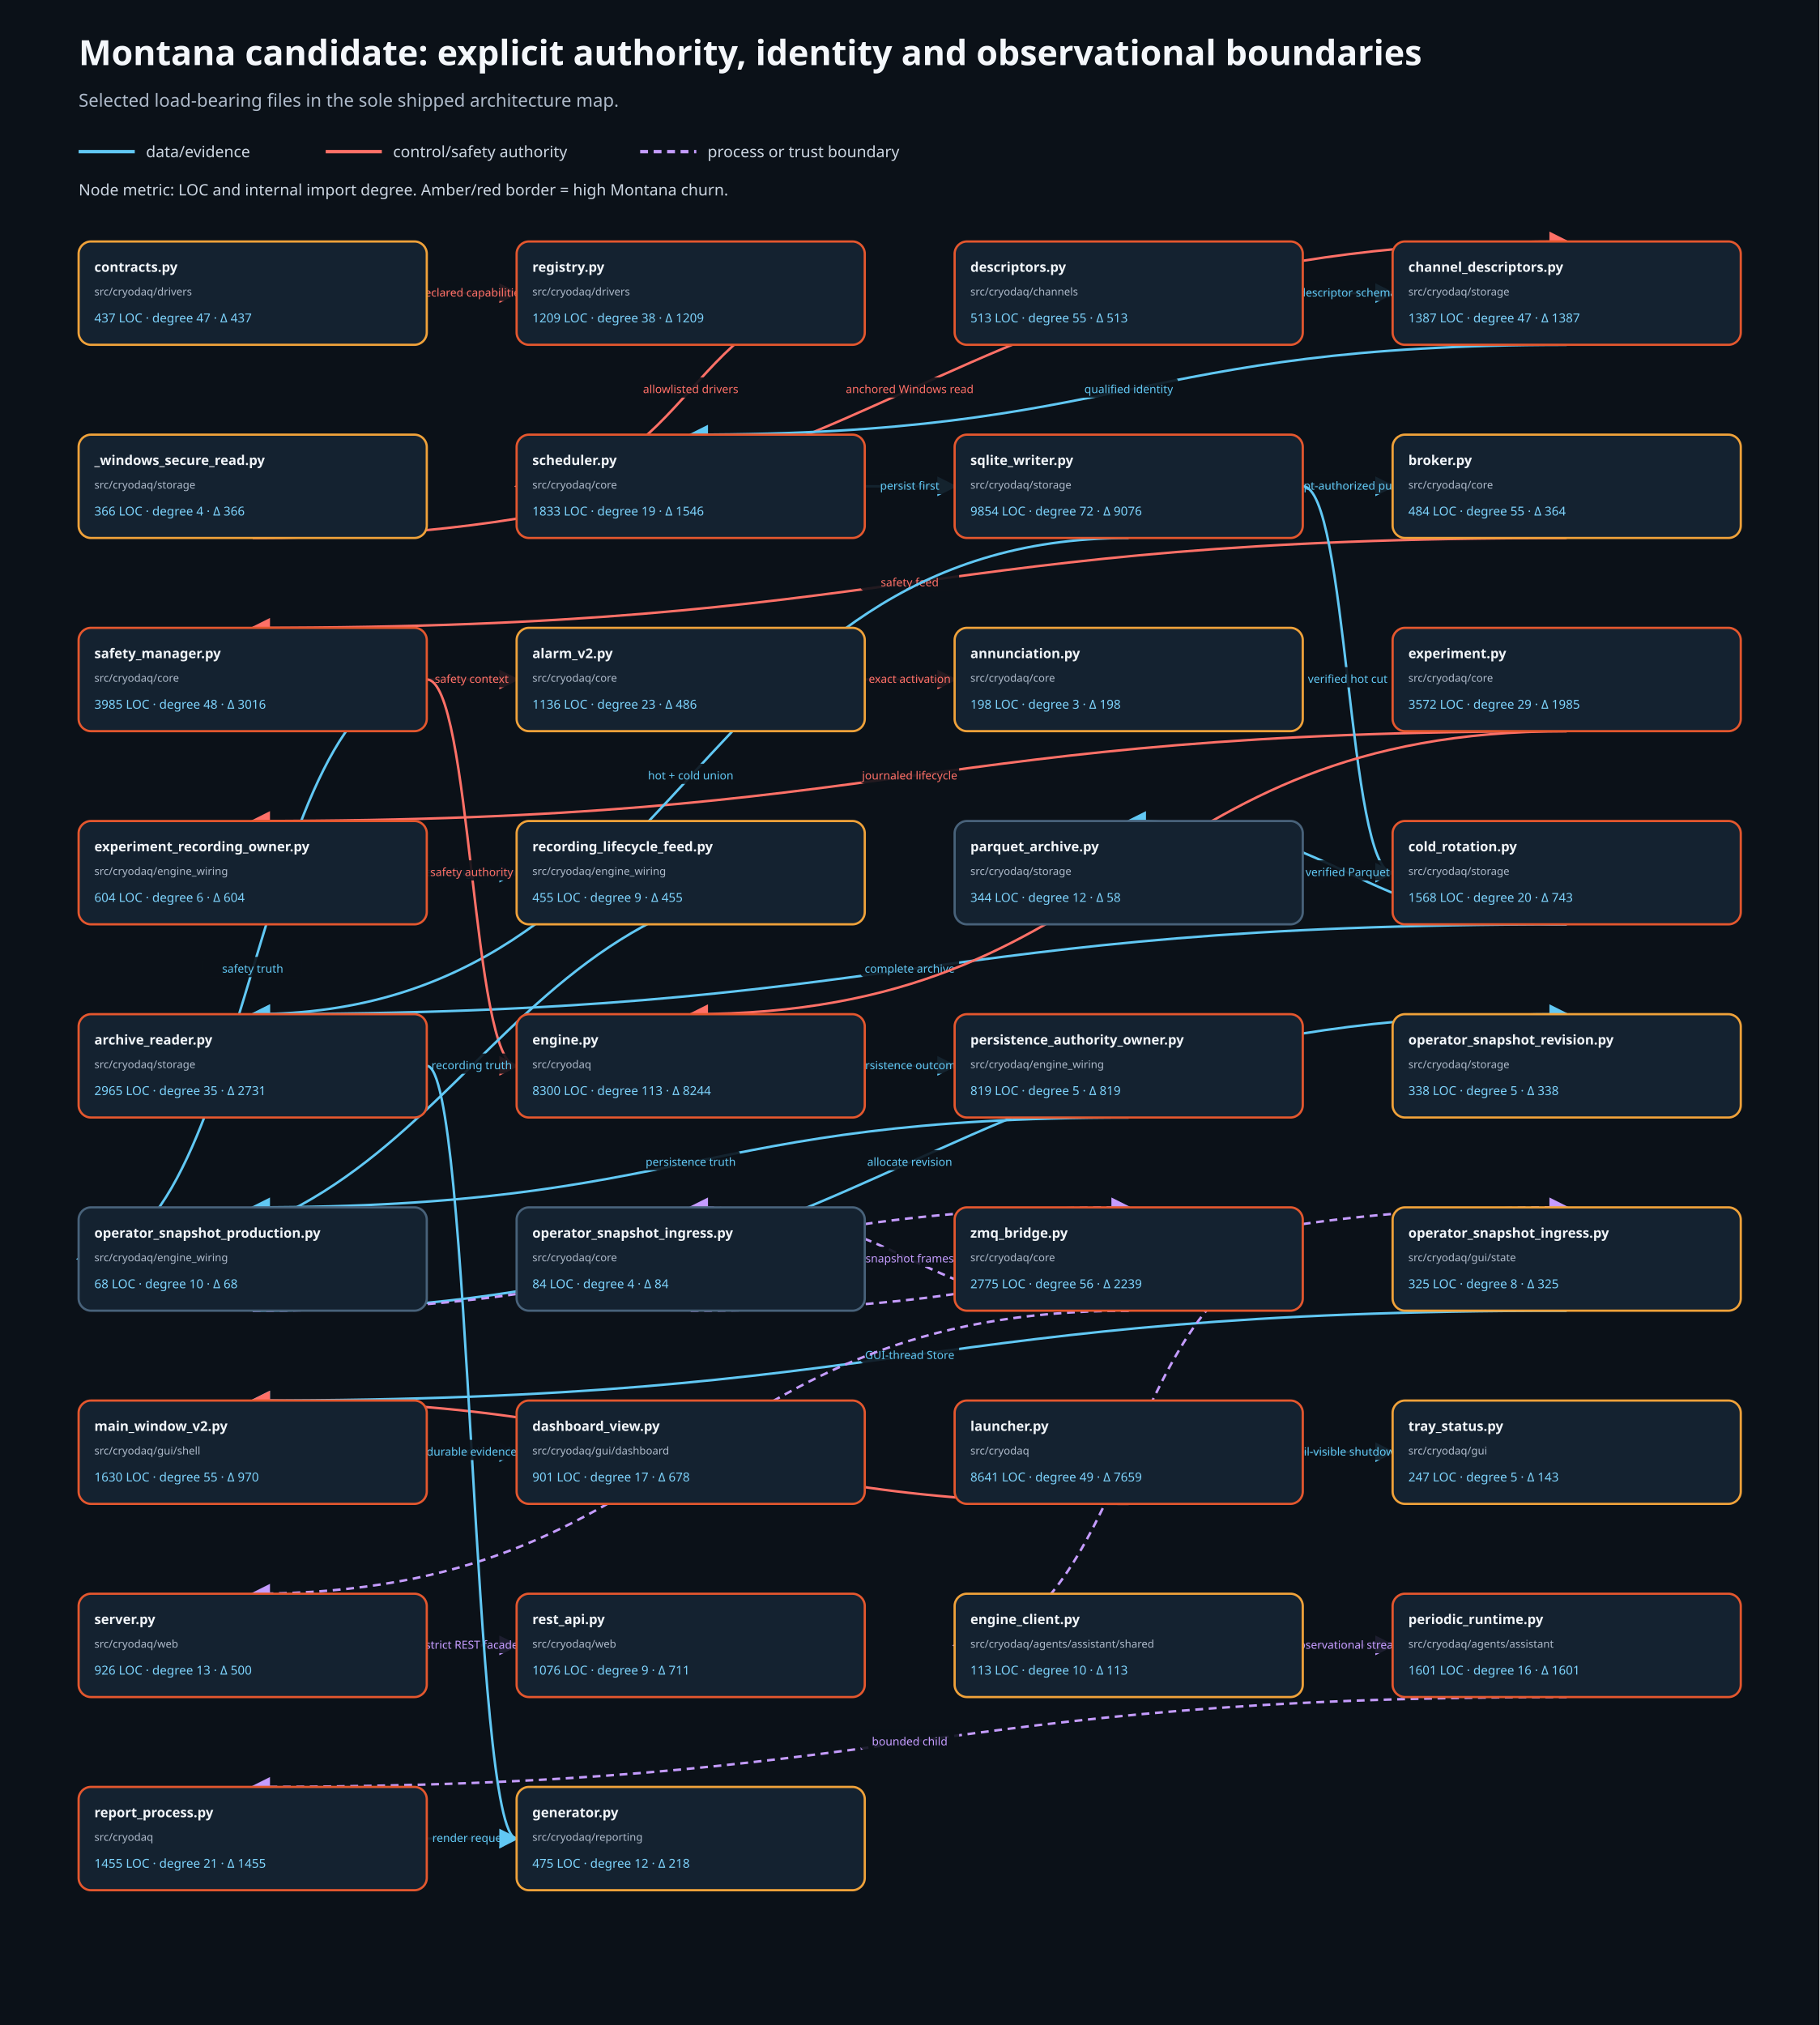
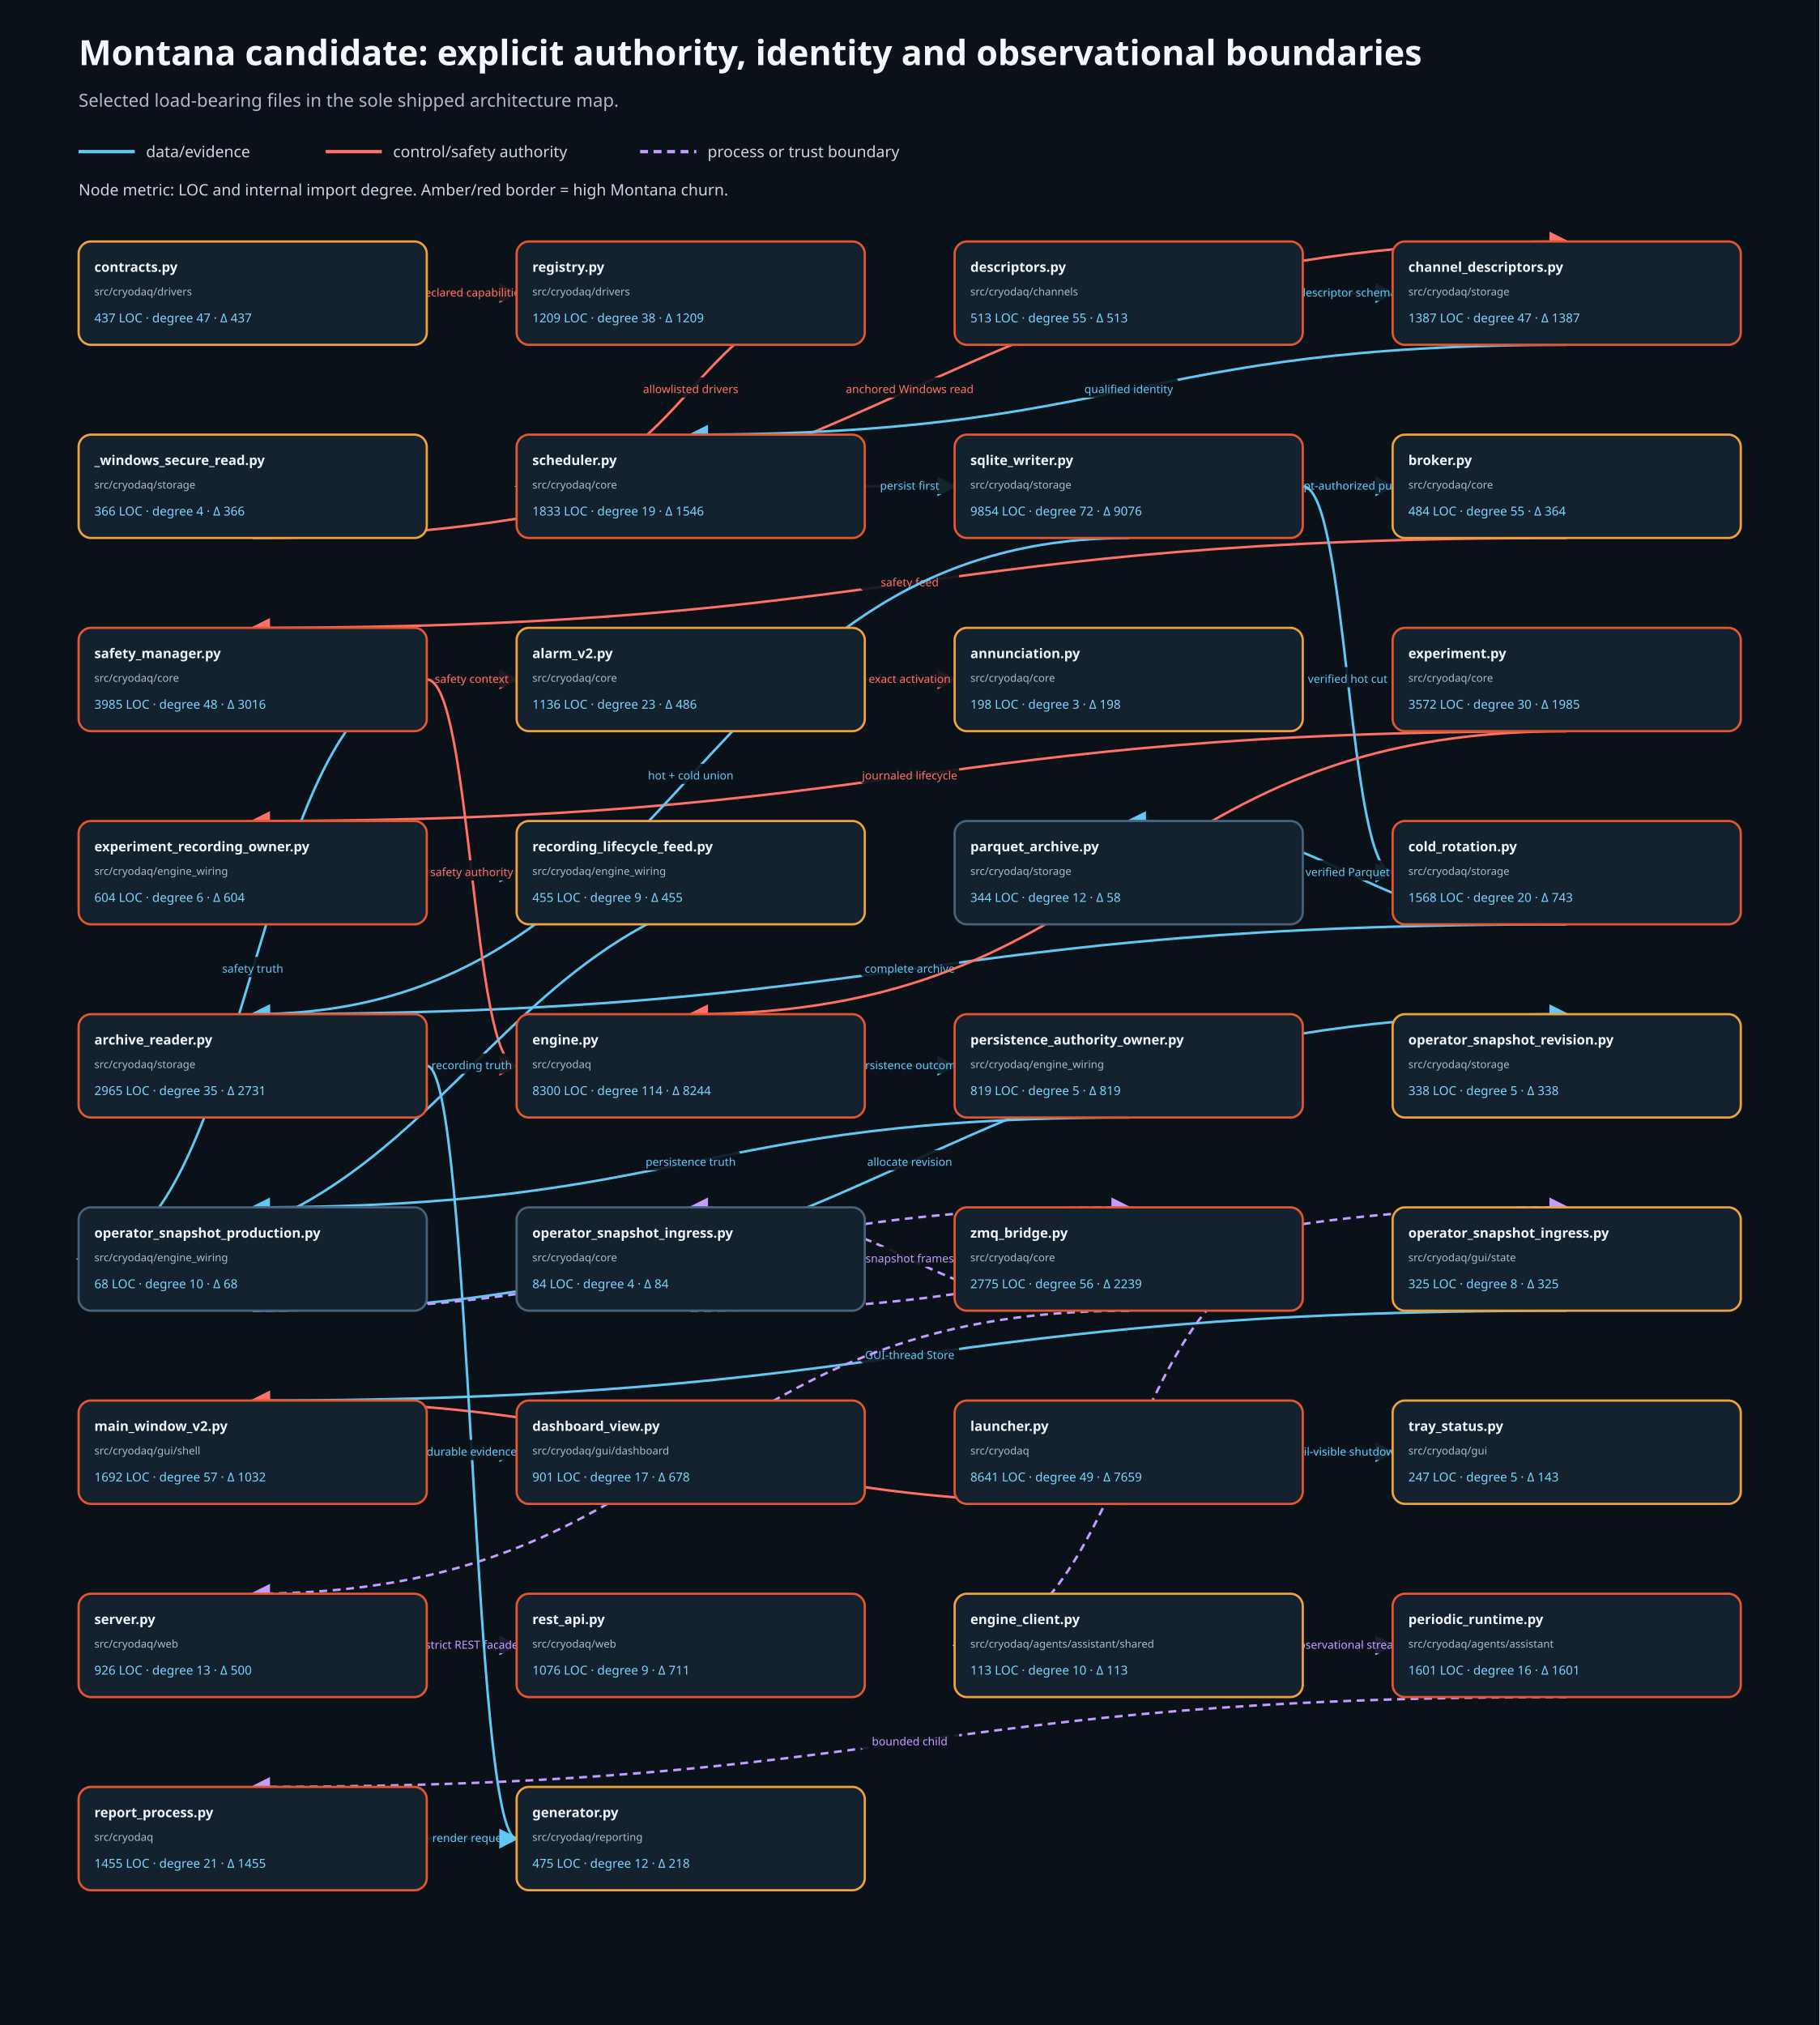
<svg xmlns="http://www.w3.org/2000/svg" role="img" aria-labelledby="title desc" viewBox="0 0 1620 1803" width="1620" height="1803">
  <defs>
    <marker id="dataArrow" markerWidth="8" markerHeight="8" refX="7" refY="4" orient="auto">
      <path d="M0,0 L8,4 L0,8 Z" fill="#61c8f4" />
    </marker>
    <marker id="controlArrow" markerWidth="8" markerHeight="8" refX="7" refY="4" orient="auto">
      <path d="M0,0 L8,4 L0,8 Z" fill="#ff7067" />
    </marker>
    <marker id="boundaryArrow" markerWidth="8" markerHeight="8" refX="7" refY="4" orient="auto">
      <path d="M0,0 L8,4 L0,8 Z" fill="#c59cff" />
    </marker>
  </defs>
  <rect width="100%" height="100%" fill="#0b1118" />
  <text x="70" y="58" fill="#f4f7fb" font-family="Segoe UI, sans-serif" font-size="31" font-weight="700">Montana candidate: explicit authority, identity and observational boundaries</text>
  <text x="70" y="95" fill="#aebaca" font-family="Segoe UI, sans-serif" font-size="16">Selected load-bearing files in the sole shipped architecture map.</text>
  <g aria-label="Legend" font-family="Segoe UI, sans-serif" font-size="14">
    <line x1="70" y1="135" x2="120" y2="135" stroke="#61c8f4" stroke-width="3" />
    <text x="130" y="140" fill="#cbd5e1">data/evidence</text>
    <line x1="290" y1="135" x2="340" y2="135" stroke="#ff7067" stroke-width="3" />
    <text x="350" y="140" fill="#cbd5e1">control/safety authority</text>
    <line x1="570" y1="135" x2="620" y2="135" stroke="#c59cff" stroke-width="3" stroke-dasharray="7 5" />
    <text x="630" y="140" fill="#cbd5e1">process or trust boundary</text>
    <text x="70" y="174" fill="#cbd5e1">Node metric: LOC and internal import degree. Amber/red border = high Montana churn.</text>
  </g>
  <g class="architecture-edges" fill="none">
    <path d="M380,261.0 C420.0,261.0 420.0,261.0 460,261.0" stroke="#ff7067" stroke-width="2.2" marker-end="url(#controlArrow)" />
    <rect x="376.0" y="250.0" width="88" height="18" rx="4" fill="#0b1118" opacity=".9" />
    <text x="420.0" y="264.0" text-anchor="middle" fill="#ff7067" font-family="Segoe UI, sans-serif" font-size="10">declared capabilities</text>
    <path d="M770,261.0 C615.0,261.0 615.0,433.0 460,433.0" stroke="#ff7067" stroke-width="2.2" marker-end="url(#controlArrow)" />
    <rect x="571.0" y="336.0" width="88" height="18" rx="4" fill="#0b1118" opacity=".9" />
    <text x="615.0" y="350.0" text-anchor="middle" fill="#ff7067" font-family="Segoe UI, sans-serif" font-size="10">allowlisted drivers</text>
    <path d="M1160,261.0 C1200.0,261.0 1200.0,261.0 1240,261.0" stroke="#61c8f4" stroke-width="2.2" marker-end="url(#dataArrow)" />
    <rect x="1156.0" y="250.0" width="88" height="18" rx="4" fill="#0b1118" opacity=".9" />
    <text x="1200.0" y="264.0" text-anchor="middle" fill="#61c8f4" font-family="Segoe UI, sans-serif" font-size="10">descriptor schema</text>
    <path d="M225.0,479 C810.0,479 810.0,215 1395.0,215" stroke="#ff7067" stroke-width="2.2" marker-end="url(#controlArrow)" />
    <rect x="766.0" y="336.0" width="88" height="18" rx="4" fill="#0b1118" opacity=".9" />
    <text x="810.0" y="350.0" text-anchor="middle" fill="#ff7067" font-family="Segoe UI, sans-serif" font-size="10">anchored Windows read</text>
    <path d="M1395.0,307 C1005.0,307 1005.0,387 615.0,387" stroke="#61c8f4" stroke-width="2.2" marker-end="url(#dataArrow)" />
    <rect x="961.0" y="336.0" width="88" height="18" rx="4" fill="#0b1118" opacity=".9" />
    <text x="1005.0" y="350.0" text-anchor="middle" fill="#61c8f4" font-family="Segoe UI, sans-serif" font-size="10">qualified identity</text>
    <path d="M770,433.0 C810.0,433.0 810.0,433.0 850,433.0" stroke="#61c8f4" stroke-width="2.2" marker-end="url(#dataArrow)" />
    <rect x="766.0" y="422.0" width="88" height="18" rx="4" fill="#0b1118" opacity=".9" />
    <text x="810.0" y="436.0" text-anchor="middle" fill="#61c8f4" font-family="Segoe UI, sans-serif" font-size="10">persist first</text>
    <path d="M1160,433.0 C1200.0,433.0 1200.0,433.0 1240,433.0" stroke="#61c8f4" stroke-width="2.2" marker-end="url(#dataArrow)" />
    <rect x="1156.0" y="422.0" width="88" height="18" rx="4" fill="#0b1118" opacity=".9" />
    <text x="1200.0" y="436.0" text-anchor="middle" fill="#61c8f4" font-family="Segoe UI, sans-serif" font-size="10">receipt-authorized publish</text>
    <path d="M1395.0,479 C810.0,479 810.0,559 225.0,559" stroke="#ff7067" stroke-width="2.2" marker-end="url(#controlArrow)" />
    <rect x="766.0" y="508.0" width="88" height="18" rx="4" fill="#0b1118" opacity=".9" />
    <text x="810.0" y="522.0" text-anchor="middle" fill="#ff7067" font-family="Segoe UI, sans-serif" font-size="10">safety feed</text>
    <path d="M380,605.0 C420.0,605.0 420.0,605.0 460,605.0" stroke="#ff7067" stroke-width="2.2" marker-end="url(#controlArrow)" />
    <rect x="376.0" y="594.0" width="88" height="18" rx="4" fill="#0b1118" opacity=".9" />
    <text x="420.0" y="608.0" text-anchor="middle" fill="#ff7067" font-family="Segoe UI, sans-serif" font-size="10">safety context</text>
    <path d="M770,605.0 C810.0,605.0 810.0,605.0 850,605.0" stroke="#ff7067" stroke-width="2.2" marker-end="url(#controlArrow)" />
    <rect x="766.0" y="594.0" width="88" height="18" rx="4" fill="#0b1118" opacity=".9" />
    <text x="810.0" y="608.0" text-anchor="middle" fill="#ff7067" font-family="Segoe UI, sans-serif" font-size="10">exact activation</text>
    <path d="M1395.0,651 C810.0,651 810.0,731 225.0,731" stroke="#ff7067" stroke-width="2.2" marker-end="url(#controlArrow)" />
    <rect x="766.0" y="680.0" width="88" height="18" rx="4" fill="#0b1118" opacity=".9" />
    <text x="810.0" y="694.0" text-anchor="middle" fill="#ff7067" font-family="Segoe UI, sans-serif" font-size="10">journaled lifecycle</text>
    <path d="M380,777.0 C420.0,777.0 420.0,777.0 460,777.0" stroke="#61c8f4" stroke-width="2.2" marker-end="url(#dataArrow)" />
    <rect x="376.0" y="766.0" width="88" height="18" rx="4" fill="#0b1118" opacity=".9" />
    <text x="420.0" y="780.0" text-anchor="middle" fill="#61c8f4" font-family="Segoe UI, sans-serif" font-size="10">recording outcome</text>
    <path d="M1160,433.0 C1200.0,433.0 1200.0,777.0 1240,777.0" stroke="#61c8f4" stroke-width="2.2" marker-end="url(#dataArrow)" />
    <rect x="1156.0" y="594.0" width="88" height="18" rx="4" fill="#0b1118" opacity=".9" />
    <text x="1200.0" y="608.0" text-anchor="middle" fill="#61c8f4" font-family="Segoe UI, sans-serif" font-size="10">verified hot cut</text>
    <path d="M1395.0,823 C1200.0,823 1200.0,731 1005.0,731" stroke="#61c8f4" stroke-width="2.2" marker-end="url(#dataArrow)" />
    <rect x="1156.0" y="766.0" width="88" height="18" rx="4" fill="#0b1118" opacity=".9" />
    <text x="1200.0" y="780.0" text-anchor="middle" fill="#61c8f4" font-family="Segoe UI, sans-serif" font-size="10">verified Parquet</text>
    <path d="M1395.0,823 C810.0,823 810.0,903 225.0,903" stroke="#61c8f4" stroke-width="2.2" marker-end="url(#dataArrow)" />
    <rect x="766.0" y="852.0" width="88" height="18" rx="4" fill="#0b1118" opacity=".9" />
    <text x="810.0" y="866.0" text-anchor="middle" fill="#61c8f4" font-family="Segoe UI, sans-serif" font-size="10">complete archive</text>
    <path d="M1005.0,479 C615.0,479 615.0,903 225.0,903" stroke="#61c8f4" stroke-width="2.2" marker-end="url(#dataArrow)" />
    <rect x="571.0" y="680.0" width="88" height="18" rx="4" fill="#0b1118" opacity=".9" />
    <text x="615.0" y="694.0" text-anchor="middle" fill="#61c8f4" font-family="Segoe UI, sans-serif" font-size="10">hot + cold union</text>
    <path d="M380,605.0 C420.0,605.0 420.0,949.0 460,949.0" stroke="#ff7067" stroke-width="2.2" marker-end="url(#controlArrow)" />
    <rect x="376.0" y="766.0" width="88" height="18" rx="4" fill="#0b1118" opacity=".9" />
    <text x="420.0" y="780.0" text-anchor="middle" fill="#ff7067" font-family="Segoe UI, sans-serif" font-size="10">safety authority</text>
    <path d="M1395.0,651 C1005.0,651 1005.0,903 615.0,903" stroke="#ff7067" stroke-width="2.2" marker-end="url(#controlArrow)" />
    <rect x="961.0" y="766.0" width="88" height="18" rx="4" fill="#0b1118" opacity=".9" />
    <text x="1005.0" y="780.0" text-anchor="middle" fill="#ff7067" font-family="Segoe UI, sans-serif" font-size="10">experiment commands</text>
    <path d="M770,949.0 C810.0,949.0 810.0,949.0 850,949.0" stroke="#61c8f4" stroke-width="2.2" marker-end="url(#dataArrow)" />
    <rect x="766.0" y="938.0" width="88" height="18" rx="4" fill="#0b1118" opacity=".9" />
    <text x="810.0" y="952.0" text-anchor="middle" fill="#61c8f4" font-family="Segoe UI, sans-serif" font-size="10">persistence outcomes</text>
    <path d="M770,777.0 C420.0,777.0 420.0,1121.0 70,1121.0" stroke="#61c8f4" stroke-width="2.2" marker-end="url(#dataArrow)" />
    <rect x="376.0" y="938.0" width="88" height="18" rx="4" fill="#0b1118" opacity=".9" />
    <text x="420.0" y="952.0" text-anchor="middle" fill="#61c8f4" font-family="Segoe UI, sans-serif" font-size="10">recording truth</text>
    <path d="M1005.0,995 C615.0,995 615.0,1075 225.0,1075" stroke="#61c8f4" stroke-width="2.2" marker-end="url(#dataArrow)" />
    <rect x="571.0" y="1024.0" width="88" height="18" rx="4" fill="#0b1118" opacity=".9" />
    <text x="615.0" y="1038.0" text-anchor="middle" fill="#61c8f4" font-family="Segoe UI, sans-serif" font-size="10">persistence truth</text>
    <path d="M380,605.0 C225.0,605.0 225.0,1121.0 70,1121.0" stroke="#61c8f4" stroke-width="2.2" marker-end="url(#dataArrow)" />
    <rect x="181.0" y="852.0" width="88" height="18" rx="4" fill="#0b1118" opacity=".9" />
    <text x="225.0" y="866.0" text-anchor="middle" fill="#61c8f4" font-family="Segoe UI, sans-serif" font-size="10">safety truth</text>
    <path d="M225.0,1167 C810.0,1167 810.0,903 1395.0,903" stroke="#61c8f4" stroke-width="2.2" marker-end="url(#dataArrow)" />
    <rect x="766.0" y="1024.0" width="88" height="18" rx="4" fill="#0b1118" opacity=".9" />
    <text x="810.0" y="1038.0" text-anchor="middle" fill="#61c8f4" font-family="Segoe UI, sans-serif" font-size="10">allocate revision</text>
    <path d="M225.0,1167 C615.0,1167 615.0,1075 1005.0,1075" stroke="#c59cff" stroke-width="2.2" marker-end="url(#boundaryArrow)" stroke-dasharray="7 5" />
    <rect x="571.0" y="1110.0" width="88" height="18" rx="4" fill="#0b1118" opacity=".9" />
    <text x="615.0" y="1124.0" text-anchor="middle" fill="#c59cff" font-family="Segoe UI, sans-serif" font-size="10">revisioned PUB</text>
    <path d="M1005.0,1167 C810.0,1167 810.0,1075 615.0,1075" stroke="#c59cff" stroke-width="2.2" marker-end="url(#boundaryArrow)" stroke-dasharray="7 5" />
    <rect x="766.0" y="1110.0" width="88" height="18" rx="4" fill="#0b1118" opacity=".9" />
    <text x="810.0" y="1124.0" text-anchor="middle" fill="#c59cff" font-family="Segoe UI, sans-serif" font-size="10">snapshot frames</text>
    <path d="M615.0,1167 C1005.0,1167 1005.0,1075 1395.0,1075" stroke="#c59cff" stroke-width="2.2" marker-end="url(#boundaryArrow)" stroke-dasharray="7 5" />
    <rect x="961.0" y="1110.0" width="88" height="18" rx="4" fill="#0b1118" opacity=".9" />
    <text x="1005.0" y="1124.0" text-anchor="middle" fill="#c59cff" font-family="Segoe UI, sans-serif" font-size="10">bounded queue</text>
    <path d="M1395.0,1167 C810.0,1167 810.0,1247 225.0,1247" stroke="#61c8f4" stroke-width="2.2" marker-end="url(#dataArrow)" />
    <rect x="766.0" y="1196.0" width="88" height="18" rx="4" fill="#0b1118" opacity=".9" />
    <text x="810.0" y="1210.0" text-anchor="middle" fill="#61c8f4" font-family="Segoe UI, sans-serif" font-size="10">GUI-thread Store</text>
    <path d="M380,1293.0 C420.0,1293.0 420.0,1293.0 460,1293.0" stroke="#61c8f4" stroke-width="2.2" marker-end="url(#dataArrow)" />
    <rect x="376.0" y="1282.0" width="88" height="18" rx="4" fill="#0b1118" opacity=".9" />
    <text x="420.0" y="1296.0" text-anchor="middle" fill="#61c8f4" font-family="Segoe UI, sans-serif" font-size="10">panoramic truth</text>
    <path d="M1005.0,1339 C615.0,1339 615.0,1247 225.0,1247" stroke="#ff7067" stroke-width="2.2" marker-end="url(#controlArrow)" />
    <rect x="571.0" y="1282.0" width="88" height="18" rx="4" fill="#0b1118" opacity=".9" />
    <text x="615.0" y="1296.0" text-anchor="middle" fill="#ff7067" font-family="Segoe UI, sans-serif" font-size="10">owns GUI lifecycle</text>
    <path d="M1160,1293.0 C1200.0,1293.0 1200.0,1293.0 1240,1293.0" stroke="#61c8f4" stroke-width="2.2" marker-end="url(#dataArrow)" />
    <rect x="1156.0" y="1282.0" width="88" height="18" rx="4" fill="#0b1118" opacity=".9" />
    <text x="1200.0" y="1296.0" text-anchor="middle" fill="#61c8f4" font-family="Segoe UI, sans-serif" font-size="10">fail-visible shutdown</text>
    <path d="M1005.0,1167 C615.0,1167 615.0,1419 225.0,1419" stroke="#c59cff" stroke-width="2.2" marker-end="url(#boundaryArrow)" stroke-dasharray="7 5" />
    <rect x="571.0" y="1282.0" width="88" height="18" rx="4" fill="#0b1118" opacity=".9" />
    <text x="615.0" y="1296.0" text-anchor="middle" fill="#c59cff" font-family="Segoe UI, sans-serif" font-size="10">monitoring transport</text>
    <path d="M380,1465.0 C420.0,1465.0 420.0,1465.0 460,1465.0" stroke="#c59cff" stroke-width="2.2" marker-end="url(#boundaryArrow)" stroke-dasharray="7 5" />
    <rect x="376.0" y="1454.0" width="88" height="18" rx="4" fill="#0b1118" opacity=".9" />
    <text x="420.0" y="1468.0" text-anchor="middle" fill="#c59cff" font-family="Segoe UI, sans-serif" font-size="10">strict REST facade</text>
    <path d="M1160,1121.0 C1005.0,1121.0 1005.0,1465.0 850,1465.0" stroke="#c59cff" stroke-width="2.2" marker-end="url(#boundaryArrow)" stroke-dasharray="7 5" />
    <rect x="961.0" y="1282.0" width="88" height="18" rx="4" fill="#0b1118" opacity=".9" />
    <text x="1005.0" y="1296.0" text-anchor="middle" fill="#c59cff" font-family="Segoe UI, sans-serif" font-size="10">allowlisted query</text>
    <path d="M1160,1465.0 C1200.0,1465.0 1200.0,1465.0 1240,1465.0" stroke="#c59cff" stroke-width="2.2" marker-end="url(#boundaryArrow)" stroke-dasharray="7 5" />
    <rect x="1156.0" y="1454.0" width="88" height="18" rx="4" fill="#0b1118" opacity=".9" />
    <text x="1200.0" y="1468.0" text-anchor="middle" fill="#c59cff" font-family="Segoe UI, sans-serif" font-size="10">observational stream</text>
    <path d="M1395.0,1511 C810.0,1511 810.0,1591 225.0,1591" stroke="#c59cff" stroke-width="2.2" marker-end="url(#boundaryArrow)" stroke-dasharray="7 5" />
    <rect x="766.0" y="1540.0" width="88" height="18" rx="4" fill="#0b1118" opacity=".9" />
    <text x="810.0" y="1554.0" text-anchor="middle" fill="#c59cff" font-family="Segoe UI, sans-serif" font-size="10">bounded child</text>
    <path d="M380,1637.0 C420.0,1637.0 420.0,1637.0 460,1637.0" stroke="#61c8f4" stroke-width="2.2" marker-end="url(#dataArrow)" />
    <rect x="376.0" y="1626.0" width="88" height="18" rx="4" fill="#0b1118" opacity=".9" />
    <text x="420.0" y="1640.0" text-anchor="middle" fill="#61c8f4" font-family="Segoe UI, sans-serif" font-size="10">render request</text>
    <path d="M380,949.0 C420.0,949.0 420.0,1637.0 460,1637.0" stroke="#61c8f4" stroke-width="2.2" marker-end="url(#dataArrow)" />
    <rect x="376.0" y="1282.0" width="88" height="18" rx="4" fill="#0b1118" opacity=".9" />
    <text x="420.0" y="1296.0" text-anchor="middle" fill="#61c8f4" font-family="Segoe UI, sans-serif" font-size="10">durable evidence</text>
  </g>
  <g class="important-files" font-family="Segoe UI, sans-serif">
    <g class="file-node" data-path="src/cryodaq/drivers/contracts.py" data-kind="blob" role="group" aria-label="src/cryodaq/drivers/contracts.py | 437 LOC | internal degree 47 | churn 437">
      <rect x="70" y="215" width="310" height="92" rx="11" fill="#142230" stroke="#f0a23a" stroke-width="2" />
      <text x="84" y="242" fill="#f1f5f9" font-size="12" font-weight="700">contracts.py</text>
      <text x="84" y="263" fill="#aebaca" font-size="9.5">src/cryodaq/drivers</text>
      <text x="84" y="287" fill="#7dd3fc" font-size="11">437 LOC · degree 47 · Δ 437</text>
    </g>
    <g class="file-node" data-path="src/cryodaq/drivers/registry.py" data-kind="blob" role="group" aria-label="src/cryodaq/drivers/registry.py | 1209 LOC | internal degree 38 | churn 1209">
      <rect x="460" y="215" width="310" height="92" rx="11" fill="#142230" stroke="#e4572e" stroke-width="2" />
      <text x="474" y="242" fill="#f1f5f9" font-size="12" font-weight="700">registry.py</text>
      <text x="474" y="263" fill="#aebaca" font-size="9.5">src/cryodaq/drivers</text>
      <text x="474" y="287" fill="#7dd3fc" font-size="11">1209 LOC · degree 38 · Δ 1209</text>
    </g>
    <g class="file-node" data-path="src/cryodaq/channels/descriptors.py" data-kind="blob" role="group" aria-label="src/cryodaq/channels/descriptors.py | 513 LOC | internal degree 55 | churn 513">
      <rect x="850" y="215" width="310" height="92" rx="11" fill="#142230" stroke="#e4572e" stroke-width="2" />
      <text x="864" y="242" fill="#f1f5f9" font-size="12" font-weight="700">descriptors.py</text>
      <text x="864" y="263" fill="#aebaca" font-size="9.5">src/cryodaq/channels</text>
      <text x="864" y="287" fill="#7dd3fc" font-size="11">513 LOC · degree 55 · Δ 513</text>
    </g>
    <g class="file-node" data-path="src/cryodaq/storage/channel_descriptors.py" data-kind="blob" role="group" aria-label="src/cryodaq/storage/channel_descriptors.py | 1387 LOC | internal degree 47 | churn 1387">
      <rect x="1240" y="215" width="310" height="92" rx="11" fill="#142230" stroke="#e4572e" stroke-width="2" />
      <text x="1254" y="242" fill="#f1f5f9" font-size="12" font-weight="700">channel_descriptors.py</text>
      <text x="1254" y="263" fill="#aebaca" font-size="9.5">src/cryodaq/storage</text>
      <text x="1254" y="287" fill="#7dd3fc" font-size="11">1387 LOC · degree 47 · Δ 1387</text>
    </g>
    <g class="file-node" data-path="src/cryodaq/storage/_windows_secure_read.py" data-kind="blob" role="group" aria-label="src/cryodaq/storage/_windows_secure_read.py | 366 LOC | internal degree 4 | churn 366">
      <rect x="70" y="387" width="310" height="92" rx="11" fill="#142230" stroke="#f0a23a" stroke-width="2" />
      <text x="84" y="414" fill="#f1f5f9" font-size="12" font-weight="700">_windows_secure_read.py</text>
      <text x="84" y="435" fill="#aebaca" font-size="9.5">src/cryodaq/storage</text>
      <text x="84" y="459" fill="#7dd3fc" font-size="11">366 LOC · degree 4 · Δ 366</text>
    </g>
    <g class="file-node" data-path="src/cryodaq/core/scheduler.py" data-kind="blob" role="group" aria-label="src/cryodaq/core/scheduler.py | 1833 LOC | internal degree 19 | churn 1546">
      <rect x="460" y="387" width="310" height="92" rx="11" fill="#142230" stroke="#e4572e" stroke-width="2" />
      <text x="474" y="414" fill="#f1f5f9" font-size="12" font-weight="700">scheduler.py</text>
      <text x="474" y="435" fill="#aebaca" font-size="9.5">src/cryodaq/core</text>
      <text x="474" y="459" fill="#7dd3fc" font-size="11">1833 LOC · degree 19 · Δ 1546</text>
    </g>
    <g class="file-node" data-path="src/cryodaq/storage/sqlite_writer.py" data-kind="blob" role="group" aria-label="src/cryodaq/storage/sqlite_writer.py | 9854 LOC | internal degree 72 | churn 9076">
      <rect x="850" y="387" width="310" height="92" rx="11" fill="#142230" stroke="#e4572e" stroke-width="2" />
      <text x="864" y="414" fill="#f1f5f9" font-size="12" font-weight="700">sqlite_writer.py</text>
      <text x="864" y="435" fill="#aebaca" font-size="9.5">src/cryodaq/storage</text>
      <text x="864" y="459" fill="#7dd3fc" font-size="11">9854 LOC · degree 72 · Δ 9076</text>
    </g>
    <g class="file-node" data-path="src/cryodaq/core/broker.py" data-kind="blob" role="group" aria-label="src/cryodaq/core/broker.py | 484 LOC | internal degree 55 | churn 364">
      <rect x="1240" y="387" width="310" height="92" rx="11" fill="#142230" stroke="#f0a23a" stroke-width="2" />
      <text x="1254" y="414" fill="#f1f5f9" font-size="12" font-weight="700">broker.py</text>
      <text x="1254" y="435" fill="#aebaca" font-size="9.5">src/cryodaq/core</text>
      <text x="1254" y="459" fill="#7dd3fc" font-size="11">484 LOC · degree 55 · Δ 364</text>
    </g>
    <g class="file-node" data-path="src/cryodaq/core/safety_manager.py" data-kind="blob" role="group" aria-label="src/cryodaq/core/safety_manager.py | 3985 LOC | internal degree 48 | churn 3016">
      <rect x="70" y="559" width="310" height="92" rx="11" fill="#142230" stroke="#e4572e" stroke-width="2" />
      <text x="84" y="586" fill="#f1f5f9" font-size="12" font-weight="700">safety_manager.py</text>
      <text x="84" y="607" fill="#aebaca" font-size="9.5">src/cryodaq/core</text>
      <text x="84" y="631" fill="#7dd3fc" font-size="11">3985 LOC · degree 48 · Δ 3016</text>
    </g>
    <g class="file-node" data-path="src/cryodaq/core/alarm_v2.py" data-kind="blob" role="group" aria-label="src/cryodaq/core/alarm_v2.py | 1136 LOC | internal degree 23 | churn 486">
      <rect x="460" y="559" width="310" height="92" rx="11" fill="#142230" stroke="#f0a23a" stroke-width="2" />
      <text x="474" y="586" fill="#f1f5f9" font-size="12" font-weight="700">alarm_v2.py</text>
      <text x="474" y="607" fill="#aebaca" font-size="9.5">src/cryodaq/core</text>
      <text x="474" y="631" fill="#7dd3fc" font-size="11">1136 LOC · degree 23 · Δ 486</text>
    </g>
    <g class="file-node" data-path="src/cryodaq/core/annunciation.py" data-kind="blob" role="group" aria-label="src/cryodaq/core/annunciation.py | 198 LOC | internal degree 3 | churn 198">
      <rect x="850" y="559" width="310" height="92" rx="11" fill="#142230" stroke="#f0a23a" stroke-width="2" />
      <text x="864" y="586" fill="#f1f5f9" font-size="12" font-weight="700">annunciation.py</text>
      <text x="864" y="607" fill="#aebaca" font-size="9.5">src/cryodaq/core</text>
      <text x="864" y="631" fill="#7dd3fc" font-size="11">198 LOC · degree 3 · Δ 198</text>
    </g>
-     <g class="file-node" data-path="src/cryodaq/core/experiment.py" data-kind="blob" role="group" aria-label="src/cryodaq/core/experiment.py | 3572 LOC | internal degree 29 | churn 1985">
+     <g class="file-node" data-path="src/cryodaq/core/experiment.py" data-kind="blob" role="group" aria-label="src/cryodaq/core/experiment.py | 3572 LOC | internal degree 30 | churn 1985">
      <rect x="1240" y="559" width="310" height="92" rx="11" fill="#142230" stroke="#e4572e" stroke-width="2" />
      <text x="1254" y="586" fill="#f1f5f9" font-size="12" font-weight="700">experiment.py</text>
      <text x="1254" y="607" fill="#aebaca" font-size="9.5">src/cryodaq/core</text>
-       <text x="1254" y="631" fill="#7dd3fc" font-size="11">3572 LOC · degree 29 · Δ 1985</text>
+       <text x="1254" y="631" fill="#7dd3fc" font-size="11">3572 LOC · degree 30 · Δ 1985</text>
    </g>
    <g class="file-node" data-path="src/cryodaq/engine_wiring/experiment_recording_owner.py" data-kind="blob" role="group" aria-label="src/cryodaq/engine_wiring/experiment_recording_owner.py | 604 LOC | internal degree 6 | churn 604">
      <rect x="70" y="731" width="310" height="92" rx="11" fill="#142230" stroke="#e4572e" stroke-width="2" />
      <text x="84" y="758" fill="#f1f5f9" font-size="12" font-weight="700">experiment_recording_owner.py</text>
      <text x="84" y="779" fill="#aebaca" font-size="9.5">src/cryodaq/engine_wiring</text>
      <text x="84" y="803" fill="#7dd3fc" font-size="11">604 LOC · degree 6 · Δ 604</text>
    </g>
    <g class="file-node" data-path="src/cryodaq/engine_wiring/recording_lifecycle_feed.py" data-kind="blob" role="group" aria-label="src/cryodaq/engine_wiring/recording_lifecycle_feed.py | 455 LOC | internal degree 9 | churn 455">
      <rect x="460" y="731" width="310" height="92" rx="11" fill="#142230" stroke="#f0a23a" stroke-width="2" />
      <text x="474" y="758" fill="#f1f5f9" font-size="12" font-weight="700">recording_lifecycle_feed.py</text>
      <text x="474" y="779" fill="#aebaca" font-size="9.5">src/cryodaq/engine_wiring</text>
      <text x="474" y="803" fill="#7dd3fc" font-size="11">455 LOC · degree 9 · Δ 455</text>
    </g>
    <g class="file-node" data-path="src/cryodaq/storage/parquet_archive.py" data-kind="blob" role="group" aria-label="src/cryodaq/storage/parquet_archive.py | 344 LOC | internal degree 12 | churn 58">
      <rect x="850" y="731" width="310" height="92" rx="11" fill="#142230" stroke="#48627a" stroke-width="2" />
      <text x="864" y="758" fill="#f1f5f9" font-size="12" font-weight="700">parquet_archive.py</text>
      <text x="864" y="779" fill="#aebaca" font-size="9.5">src/cryodaq/storage</text>
      <text x="864" y="803" fill="#7dd3fc" font-size="11">344 LOC · degree 12 · Δ 58</text>
    </g>
    <g class="file-node" data-path="src/cryodaq/storage/cold_rotation.py" data-kind="blob" role="group" aria-label="src/cryodaq/storage/cold_rotation.py | 1568 LOC | internal degree 20 | churn 743">
      <rect x="1240" y="731" width="310" height="92" rx="11" fill="#142230" stroke="#e4572e" stroke-width="2" />
      <text x="1254" y="758" fill="#f1f5f9" font-size="12" font-weight="700">cold_rotation.py</text>
      <text x="1254" y="779" fill="#aebaca" font-size="9.5">src/cryodaq/storage</text>
      <text x="1254" y="803" fill="#7dd3fc" font-size="11">1568 LOC · degree 20 · Δ 743</text>
    </g>
    <g class="file-node" data-path="src/cryodaq/storage/archive_reader.py" data-kind="blob" role="group" aria-label="src/cryodaq/storage/archive_reader.py | 2965 LOC | internal degree 35 | churn 2731">
      <rect x="70" y="903" width="310" height="92" rx="11" fill="#142230" stroke="#e4572e" stroke-width="2" />
      <text x="84" y="930" fill="#f1f5f9" font-size="12" font-weight="700">archive_reader.py</text>
      <text x="84" y="951" fill="#aebaca" font-size="9.5">src/cryodaq/storage</text>
      <text x="84" y="975" fill="#7dd3fc" font-size="11">2965 LOC · degree 35 · Δ 2731</text>
    </g>
-     <g class="file-node" data-path="src/cryodaq/engine.py" data-kind="blob" role="group" aria-label="src/cryodaq/engine.py | 8300 LOC | internal degree 113 | churn 8244">
+     <g class="file-node" data-path="src/cryodaq/engine.py" data-kind="blob" role="group" aria-label="src/cryodaq/engine.py | 8300 LOC | internal degree 114 | churn 8244">
      <rect x="460" y="903" width="310" height="92" rx="11" fill="#142230" stroke="#e4572e" stroke-width="2" />
      <text x="474" y="930" fill="#f1f5f9" font-size="12" font-weight="700">engine.py</text>
      <text x="474" y="951" fill="#aebaca" font-size="9.5">src/cryodaq</text>
-       <text x="474" y="975" fill="#7dd3fc" font-size="11">8300 LOC · degree 113 · Δ 8244</text>
+       <text x="474" y="975" fill="#7dd3fc" font-size="11">8300 LOC · degree 114 · Δ 8244</text>
    </g>
    <g class="file-node" data-path="src/cryodaq/engine_wiring/persistence_authority_owner.py" data-kind="blob" role="group" aria-label="src/cryodaq/engine_wiring/persistence_authority_owner.py | 819 LOC | internal degree 5 | churn 819">
      <rect x="850" y="903" width="310" height="92" rx="11" fill="#142230" stroke="#e4572e" stroke-width="2" />
      <text x="864" y="930" fill="#f1f5f9" font-size="12" font-weight="700">persistence_authority_owner.py</text>
      <text x="864" y="951" fill="#aebaca" font-size="9.5">src/cryodaq/engine_wiring</text>
      <text x="864" y="975" fill="#7dd3fc" font-size="11">819 LOC · degree 5 · Δ 819</text>
    </g>
    <g class="file-node" data-path="src/cryodaq/storage/operator_snapshot_revision.py" data-kind="blob" role="group" aria-label="src/cryodaq/storage/operator_snapshot_revision.py | 338 LOC | internal degree 5 | churn 338">
      <rect x="1240" y="903" width="310" height="92" rx="11" fill="#142230" stroke="#f0a23a" stroke-width="2" />
      <text x="1254" y="930" fill="#f1f5f9" font-size="12" font-weight="700">operator_snapshot_revision.py</text>
      <text x="1254" y="951" fill="#aebaca" font-size="9.5">src/cryodaq/storage</text>
      <text x="1254" y="975" fill="#7dd3fc" font-size="11">338 LOC · degree 5 · Δ 338</text>
    </g>
    <g class="file-node" data-path="src/cryodaq/engine_wiring/operator_snapshot_production.py" data-kind="blob" role="group" aria-label="src/cryodaq/engine_wiring/operator_snapshot_production.py | 68 LOC | internal degree 10 | churn 68">
      <rect x="70" y="1075" width="310" height="92" rx="11" fill="#142230" stroke="#48627a" stroke-width="2" />
      <text x="84" y="1102" fill="#f1f5f9" font-size="12" font-weight="700">operator_snapshot_production.py</text>
      <text x="84" y="1123" fill="#aebaca" font-size="9.5">src/cryodaq/engine_wiring</text>
      <text x="84" y="1147" fill="#7dd3fc" font-size="11">68 LOC · degree 10 · Δ 68</text>
    </g>
    <g class="file-node" data-path="src/cryodaq/core/operator_snapshot_ingress.py" data-kind="blob" role="group" aria-label="src/cryodaq/core/operator_snapshot_ingress.py | 84 LOC | internal degree 4 | churn 84">
      <rect x="460" y="1075" width="310" height="92" rx="11" fill="#142230" stroke="#48627a" stroke-width="2" />
      <text x="474" y="1102" fill="#f1f5f9" font-size="12" font-weight="700">operator_snapshot_ingress.py</text>
      <text x="474" y="1123" fill="#aebaca" font-size="9.5">src/cryodaq/core</text>
      <text x="474" y="1147" fill="#7dd3fc" font-size="11">84 LOC · degree 4 · Δ 84</text>
    </g>
    <g class="file-node" data-path="src/cryodaq/core/zmq_bridge.py" data-kind="blob" role="group" aria-label="src/cryodaq/core/zmq_bridge.py | 2775 LOC | internal degree 56 | churn 2239">
      <rect x="850" y="1075" width="310" height="92" rx="11" fill="#142230" stroke="#e4572e" stroke-width="2" />
      <text x="864" y="1102" fill="#f1f5f9" font-size="12" font-weight="700">zmq_bridge.py</text>
      <text x="864" y="1123" fill="#aebaca" font-size="9.5">src/cryodaq/core</text>
      <text x="864" y="1147" fill="#7dd3fc" font-size="11">2775 LOC · degree 56 · Δ 2239</text>
    </g>
    <g class="file-node" data-path="src/cryodaq/gui/state/operator_snapshot_ingress.py" data-kind="blob" role="group" aria-label="src/cryodaq/gui/state/operator_snapshot_ingress.py | 325 LOC | internal degree 8 | churn 325">
      <rect x="1240" y="1075" width="310" height="92" rx="11" fill="#142230" stroke="#f0a23a" stroke-width="2" />
      <text x="1254" y="1102" fill="#f1f5f9" font-size="12" font-weight="700">operator_snapshot_ingress.py</text>
      <text x="1254" y="1123" fill="#aebaca" font-size="9.5">src/cryodaq/gui/state</text>
      <text x="1254" y="1147" fill="#7dd3fc" font-size="11">325 LOC · degree 8 · Δ 325</text>
    </g>
-     <g class="file-node" data-path="src/cryodaq/gui/shell/main_window_v2.py" data-kind="blob" role="group" aria-label="src/cryodaq/gui/shell/main_window_v2.py | 1630 LOC | internal degree 55 | churn 970">
+     <g class="file-node" data-path="src/cryodaq/gui/shell/main_window_v2.py" data-kind="blob" role="group" aria-label="src/cryodaq/gui/shell/main_window_v2.py | 1692 LOC | internal degree 57 | churn 1032">
      <rect x="70" y="1247" width="310" height="92" rx="11" fill="#142230" stroke="#e4572e" stroke-width="2" />
      <text x="84" y="1274" fill="#f1f5f9" font-size="12" font-weight="700">main_window_v2.py</text>
      <text x="84" y="1295" fill="#aebaca" font-size="9.5">src/cryodaq/gui/shell</text>
-       <text x="84" y="1319" fill="#7dd3fc" font-size="11">1630 LOC · degree 55 · Δ 970</text>
+       <text x="84" y="1319" fill="#7dd3fc" font-size="11">1692 LOC · degree 57 · Δ 1032</text>
    </g>
    <g class="file-node" data-path="src/cryodaq/gui/dashboard/dashboard_view.py" data-kind="blob" role="group" aria-label="src/cryodaq/gui/dashboard/dashboard_view.py | 901 LOC | internal degree 17 | churn 678">
      <rect x="460" y="1247" width="310" height="92" rx="11" fill="#142230" stroke="#e4572e" stroke-width="2" />
      <text x="474" y="1274" fill="#f1f5f9" font-size="12" font-weight="700">dashboard_view.py</text>
      <text x="474" y="1295" fill="#aebaca" font-size="9.5">src/cryodaq/gui/dashboard</text>
      <text x="474" y="1319" fill="#7dd3fc" font-size="11">901 LOC · degree 17 · Δ 678</text>
    </g>
    <g class="file-node" data-path="src/cryodaq/launcher.py" data-kind="blob" role="group" aria-label="src/cryodaq/launcher.py | 8641 LOC | internal degree 49 | churn 7659">
      <rect x="850" y="1247" width="310" height="92" rx="11" fill="#142230" stroke="#e4572e" stroke-width="2" />
      <text x="864" y="1274" fill="#f1f5f9" font-size="12" font-weight="700">launcher.py</text>
      <text x="864" y="1295" fill="#aebaca" font-size="9.5">src/cryodaq</text>
      <text x="864" y="1319" fill="#7dd3fc" font-size="11">8641 LOC · degree 49 · Δ 7659</text>
    </g>
    <g class="file-node" data-path="src/cryodaq/gui/tray_status.py" data-kind="blob" role="group" aria-label="src/cryodaq/gui/tray_status.py | 247 LOC | internal degree 5 | churn 143">
      <rect x="1240" y="1247" width="310" height="92" rx="11" fill="#142230" stroke="#f0a23a" stroke-width="2" />
      <text x="1254" y="1274" fill="#f1f5f9" font-size="12" font-weight="700">tray_status.py</text>
      <text x="1254" y="1295" fill="#aebaca" font-size="9.5">src/cryodaq/gui</text>
      <text x="1254" y="1319" fill="#7dd3fc" font-size="11">247 LOC · degree 5 · Δ 143</text>
    </g>
    <g class="file-node" data-path="src/cryodaq/web/server.py" data-kind="blob" role="group" aria-label="src/cryodaq/web/server.py | 926 LOC | internal degree 13 | churn 500">
      <rect x="70" y="1419" width="310" height="92" rx="11" fill="#142230" stroke="#e4572e" stroke-width="2" />
      <text x="84" y="1446" fill="#f1f5f9" font-size="12" font-weight="700">server.py</text>
      <text x="84" y="1467" fill="#aebaca" font-size="9.5">src/cryodaq/web</text>
      <text x="84" y="1491" fill="#7dd3fc" font-size="11">926 LOC · degree 13 · Δ 500</text>
    </g>
    <g class="file-node" data-path="src/cryodaq/web/rest_api.py" data-kind="blob" role="group" aria-label="src/cryodaq/web/rest_api.py | 1076 LOC | internal degree 9 | churn 711">
      <rect x="460" y="1419" width="310" height="92" rx="11" fill="#142230" stroke="#e4572e" stroke-width="2" />
      <text x="474" y="1446" fill="#f1f5f9" font-size="12" font-weight="700">rest_api.py</text>
      <text x="474" y="1467" fill="#aebaca" font-size="9.5">src/cryodaq/web</text>
      <text x="474" y="1491" fill="#7dd3fc" font-size="11">1076 LOC · degree 9 · Δ 711</text>
    </g>
    <g class="file-node" data-path="src/cryodaq/agents/assistant/shared/engine_client.py" data-kind="blob" role="group" aria-label="src/cryodaq/agents/assistant/shared/engine_client.py | 113 LOC | internal degree 10 | churn 113">
      <rect x="850" y="1419" width="310" height="92" rx="11" fill="#142230" stroke="#f0a23a" stroke-width="2" />
      <text x="864" y="1446" fill="#f1f5f9" font-size="12" font-weight="700">engine_client.py</text>
      <text x="864" y="1467" fill="#aebaca" font-size="9.5">src/cryodaq/agents/assistant/shared</text>
      <text x="864" y="1491" fill="#7dd3fc" font-size="11">113 LOC · degree 10 · Δ 113</text>
    </g>
    <g class="file-node" data-path="src/cryodaq/agents/assistant/periodic_runtime.py" data-kind="blob" role="group" aria-label="src/cryodaq/agents/assistant/periodic_runtime.py | 1601 LOC | internal degree 16 | churn 1601">
      <rect x="1240" y="1419" width="310" height="92" rx="11" fill="#142230" stroke="#e4572e" stroke-width="2" />
      <text x="1254" y="1446" fill="#f1f5f9" font-size="12" font-weight="700">periodic_runtime.py</text>
      <text x="1254" y="1467" fill="#aebaca" font-size="9.5">src/cryodaq/agents/assistant</text>
      <text x="1254" y="1491" fill="#7dd3fc" font-size="11">1601 LOC · degree 16 · Δ 1601</text>
    </g>
    <g class="file-node" data-path="src/cryodaq/report_process.py" data-kind="blob" role="group" aria-label="src/cryodaq/report_process.py | 1455 LOC | internal degree 21 | churn 1455">
      <rect x="70" y="1591" width="310" height="92" rx="11" fill="#142230" stroke="#e4572e" stroke-width="2" />
      <text x="84" y="1618" fill="#f1f5f9" font-size="12" font-weight="700">report_process.py</text>
      <text x="84" y="1639" fill="#aebaca" font-size="9.5">src/cryodaq</text>
      <text x="84" y="1663" fill="#7dd3fc" font-size="11">1455 LOC · degree 21 · Δ 1455</text>
    </g>
    <g class="file-node" data-path="src/cryodaq/reporting/generator.py" data-kind="blob" role="group" aria-label="src/cryodaq/reporting/generator.py | 475 LOC | internal degree 12 | churn 218">
      <rect x="460" y="1591" width="310" height="92" rx="11" fill="#142230" stroke="#f0a23a" stroke-width="2" />
      <text x="474" y="1618" fill="#f1f5f9" font-size="12" font-weight="700">generator.py</text>
      <text x="474" y="1639" fill="#aebaca" font-size="9.5">src/cryodaq/reporting</text>
      <text x="474" y="1663" fill="#7dd3fc" font-size="11">475 LOC · degree 12 · Δ 218</text>
    </g>
  </g>
</svg>
